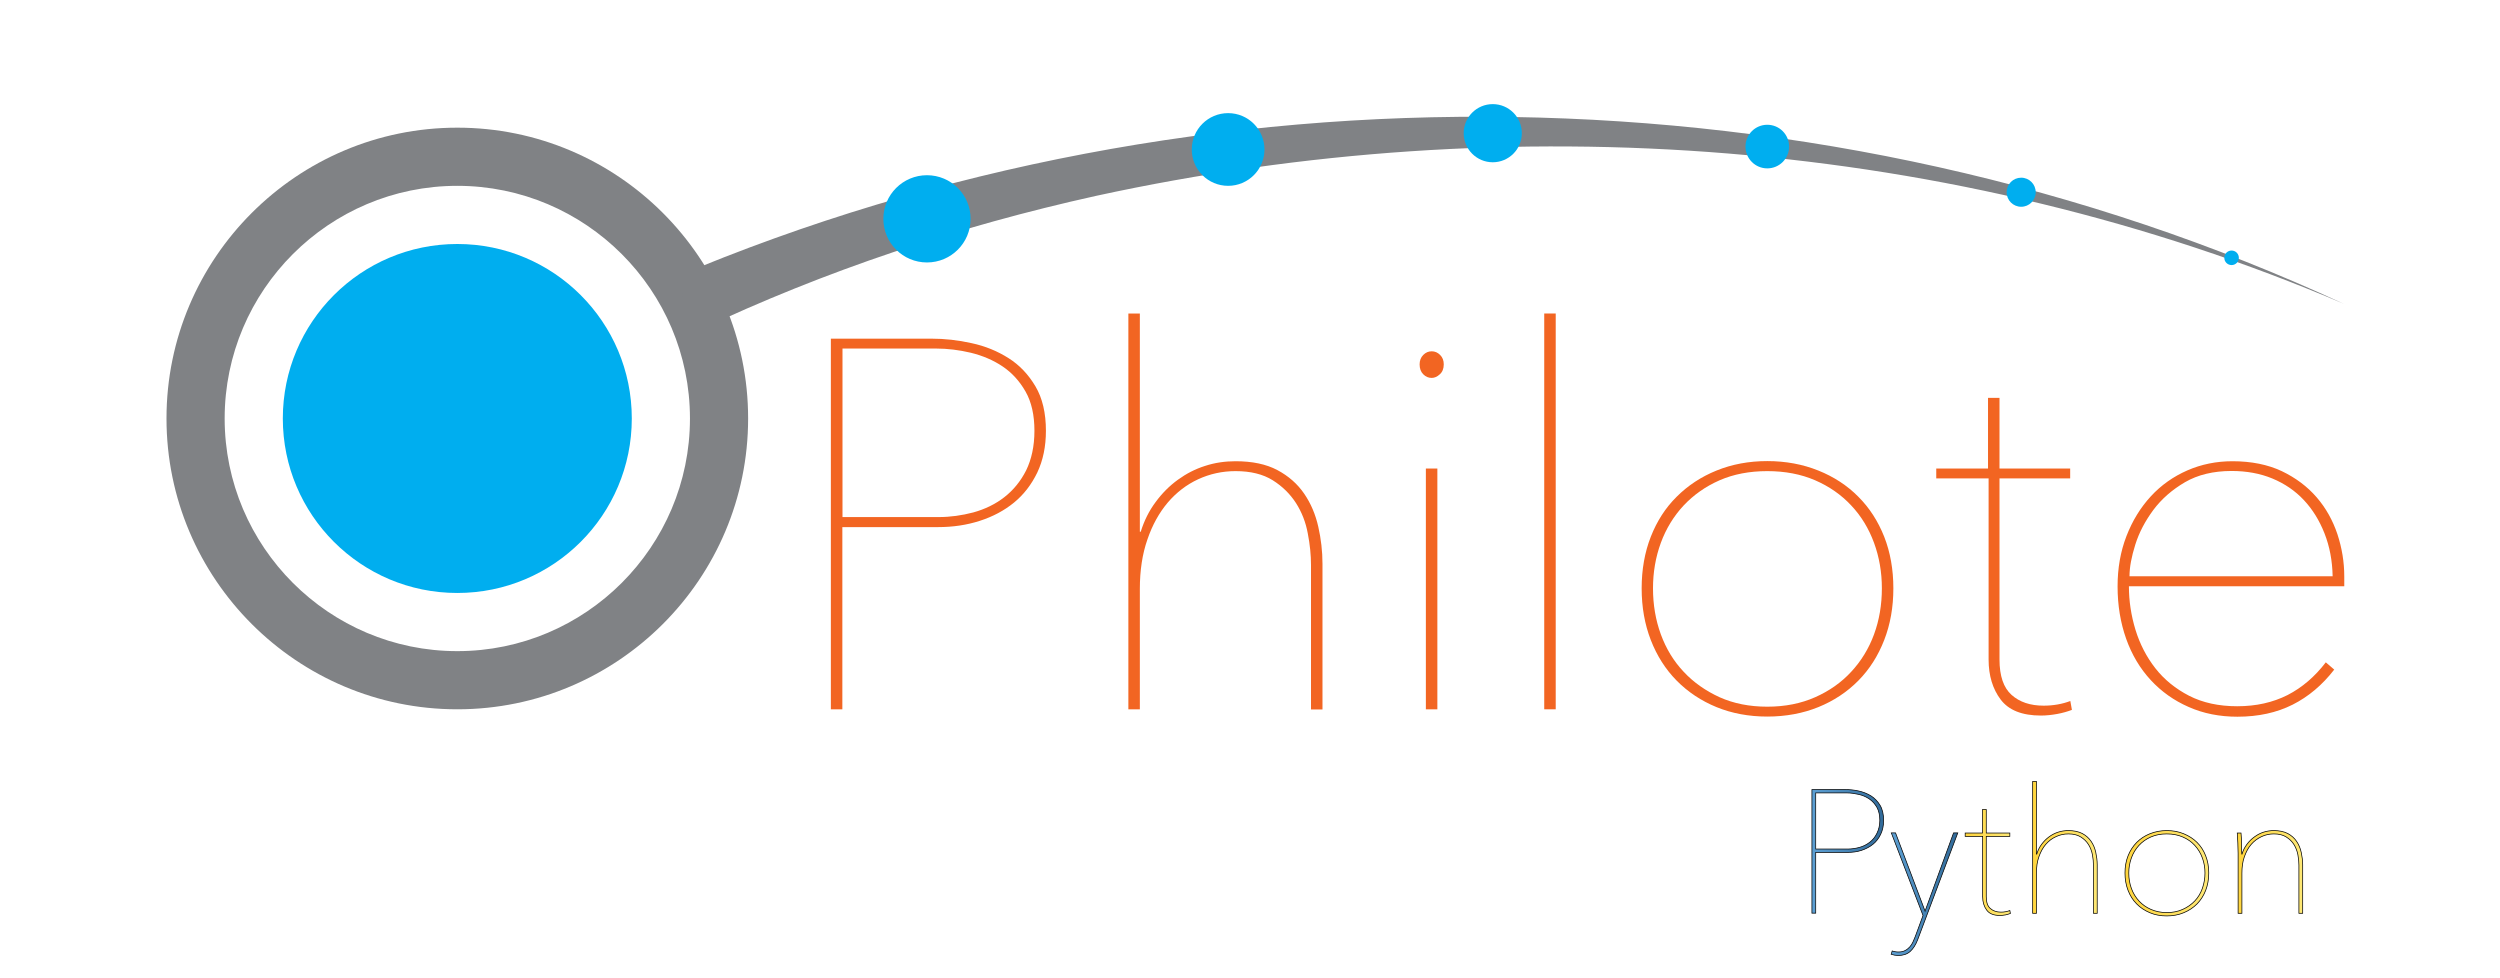
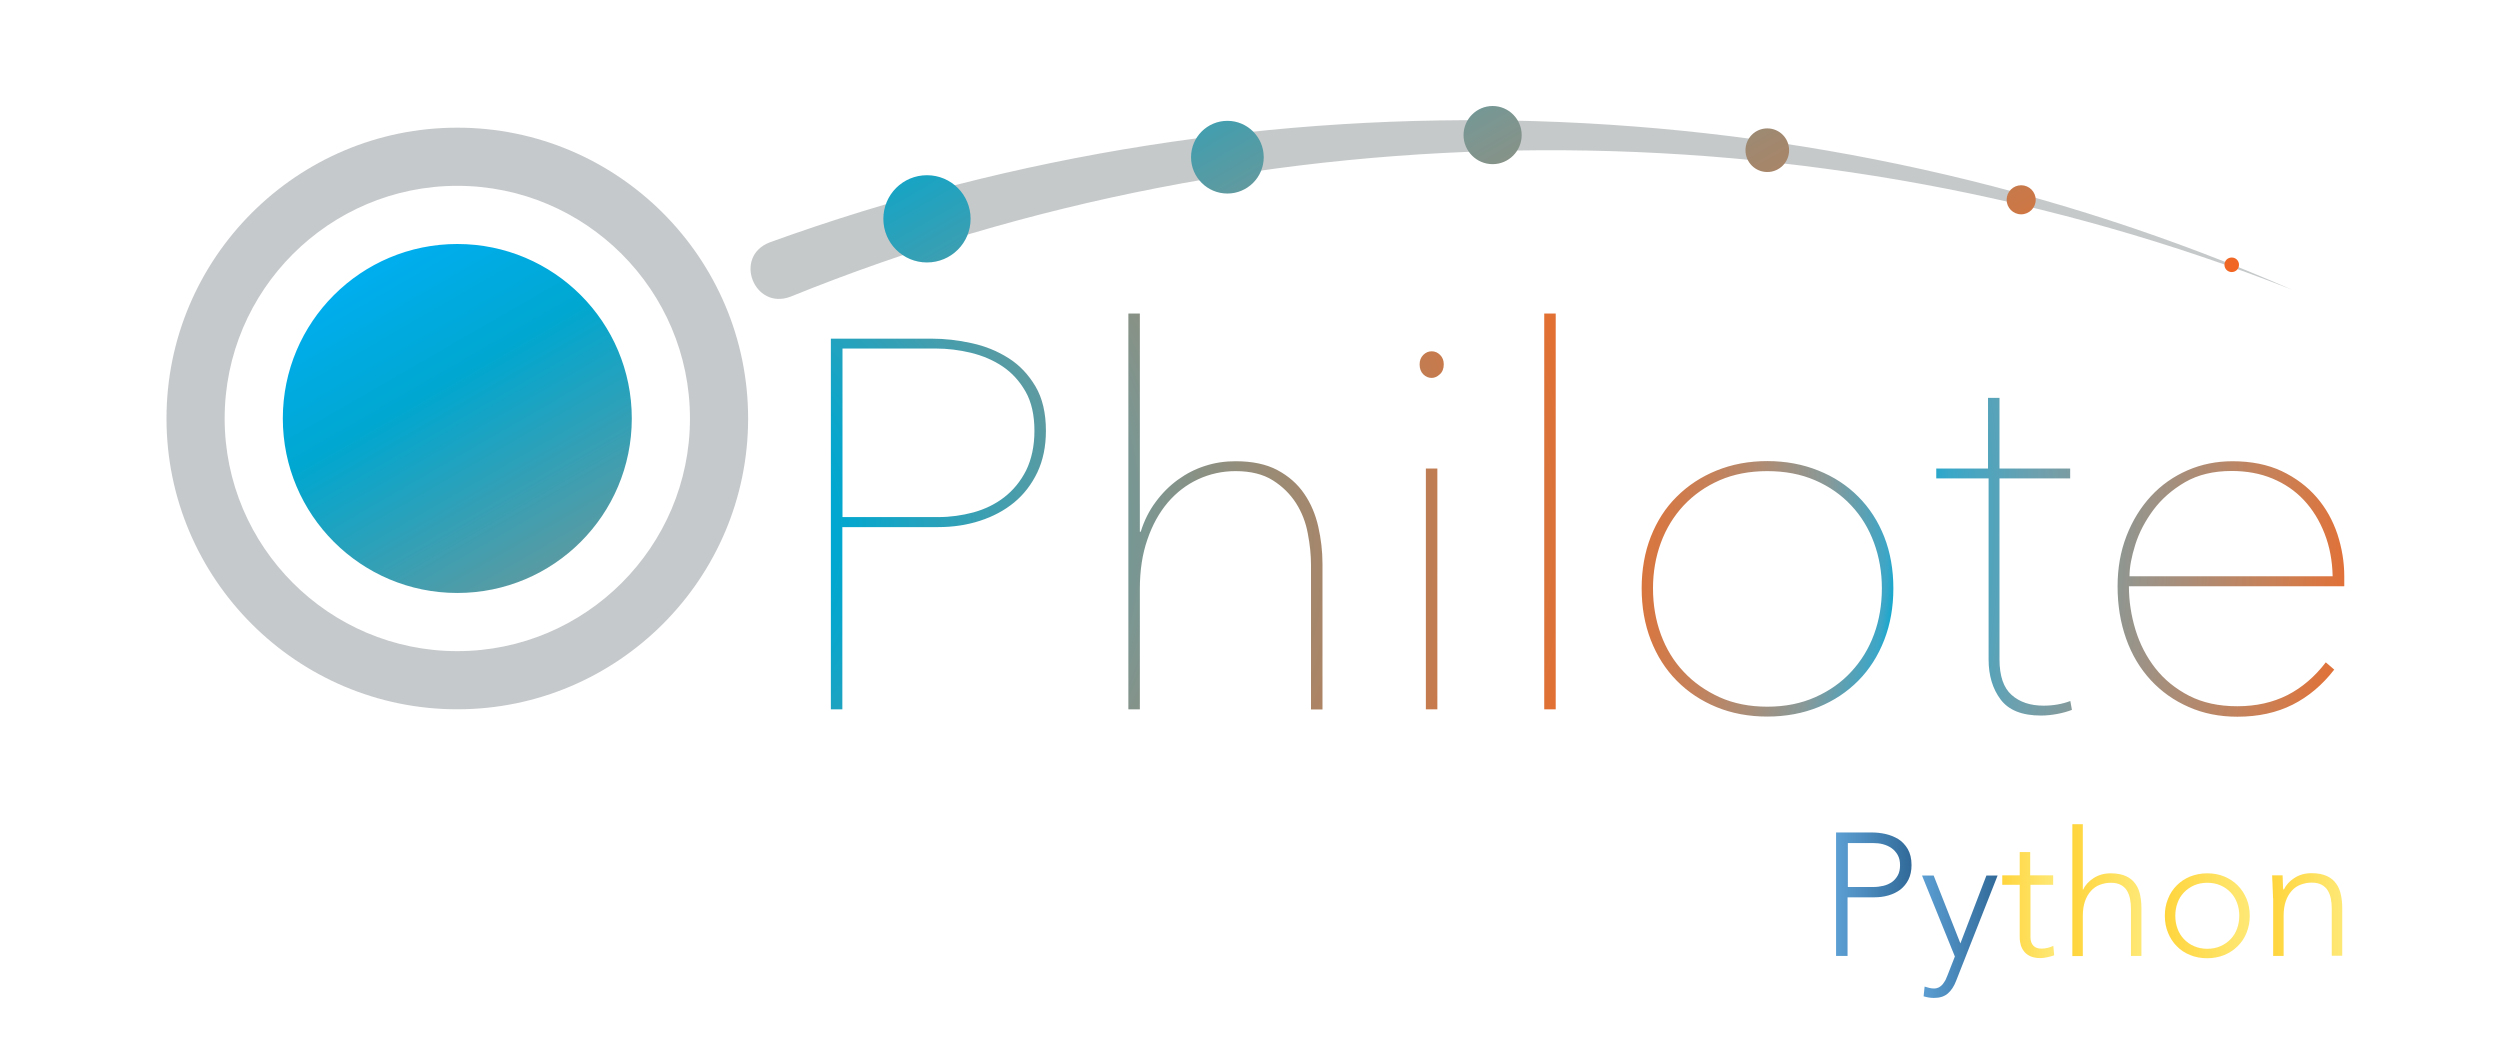
- <svg xmlns="http://www.w3.org/2000/svg" version="1.1" id="Layer_1" x="0px" y="0px" viewBox="0 0 171.93 67.2" style="enable-background:new 0 0 171.93 67.2;" xml:space="preserve">
+ <svg xmlns="http://www.w3.org/2000/svg" version="1.1" id="Layer_1" x="0px" y="0px" viewBox="0 0 171.93 71.91" style="enable-background:new 0 0 171.93 71.91;" xml:space="preserve">
  <style type="text/css">
- 	.st0{fill:#F26522;}
- 	.st1{fill:#808285;}
- 	.st2{fill:#00AEEF;}
- 	.st3{fill:url(#SVGID_1_);stroke:#020202;stroke-width:0.05;stroke-miterlimit:10;}
- 	
- 		.st4{fill:url(#SVGID_00000156585617929343982290000011521396562643505805_);stroke:#020202;stroke-width:0.05;stroke-miterlimit:10;}
- 	
- 		.st5{fill:url(#SVGID_00000088815366494942982770000012798880332917342599_);stroke:#020202;stroke-width:0.05;stroke-miterlimit:10;}
- 	
- 		.st6{fill:url(#SVGID_00000067196332778575752550000005512460090338503852_);stroke:#020202;stroke-width:0.05;stroke-miterlimit:10;}
- 	
- 		.st7{fill:url(#SVGID_00000012474585164049337870000011954929571041970570_);stroke:#020202;stroke-width:0.05;stroke-miterlimit:10;}
- 	
- 		.st8{fill:url(#SVGID_00000169558667988737459480000014124545524289397676_);stroke:#020202;stroke-width:0.05;stroke-miterlimit:10;}
+ 	.st0{fill:#C6C9CA;}
+ 	.st1{fill:url(#SVGID_1_);}
+ 	.st2{fill:#C6C9CB;}
+ 	.st3{fill:url(#SVGID_00000100346294082689082250000002075794031249365672_);}
+ 	.st4{fill:url(#SVGID_00000004541670627614714080000005820106262382842271_);}
+ 	.st5{fill:url(#SVGID_00000073711157892407579830000018444147875913793959_);}
+ 	.st6{fill:url(#SVGID_00000131333646098585455990000009579864211409605290_);}
+ 	.st7{fill:url(#SVGID_00000147924293548180495390000015640406335293209772_);}
+ 	.st8{fill:url(#SVGID_00000045605775331012685790000001559369525964219802_);}
+ 	.st9{fill:url(#SVGID_00000062184485770486965070000005039911573912645022_);}
</style>
+   <path class="st0" d="M52.93,16.67c33.72-12.22,71.96-11.1,104.71,3.26C124.73,6.95,87.02,7.16,54.35,20.41  C51.86,21.34,50.41,17.65,52.93,16.67L52.93,16.67z" />
+   <radialGradient id="SVGID_1_" cx="96.331" cy="35.356" r="68.492" fx="27.86" fy="37.028" gradientUnits="userSpaceOnUse">
+     <stop offset="0.145" style="stop-color:#00AEEF" />
+     <stop offset="0.216" style="stop-color:#00A7D0" />
+     <stop offset="0.371" style="stop-color:#7C9691" />
+     <stop offset="0.592" style="stop-color:#E27033" />
+     <stop offset="0.609" style="stop-color:#DE7237" />
+     <stop offset="0.631" style="stop-color:#D57844" />
+     <stop offset="0.657" style="stop-color:#C5815A" />
+     <stop offset="0.685" style="stop-color:#AC8C75" />
+     <stop offset="0.715" style="stop-color:#879999" />
+     <stop offset="0.745" style="stop-color:#3CA6C7" />
+     <stop offset="0.752" style="stop-color:#00A9D2" />
+     <stop offset="0.776" style="stop-color:#39A7C8" />
+     <stop offset="0.82" style="stop-color:#6DA0AE" />
+     <stop offset="0.878" style="stop-color:#9D9285" />
+     <stop offset="0.949" style="stop-color:#CF7D4F" />
+     <stop offset="1" style="stop-color:#F26522" />
+   </radialGradient>
+   <path class="st1" d="M71.93,29.63c0,1.08-0.2,2.03-0.59,2.86c-0.4,0.83-0.93,1.52-1.6,2.07c-0.67,0.55-1.46,0.97-2.36,1.26  s-1.85,0.43-2.86,0.43h-6.59v12.53h-0.79V23.29h6.91c0.91,0,1.84,0.1,2.77,0.31c0.94,0.2,1.78,0.55,2.54,1.03s1.37,1.13,1.85,1.94  C71.69,27.38,71.93,28.4,71.93,29.63z M71.14,29.63c0-1.08-0.2-1.98-0.61-2.7c-0.41-0.72-0.94-1.3-1.58-1.73s-1.37-0.74-2.18-0.94  c-0.8-0.19-1.6-0.29-2.39-0.29h-6.44v11.59h6.62c0.79,0,1.58-0.11,2.38-0.32c0.79-0.22,1.5-0.56,2.12-1.04  c0.62-0.48,1.13-1.1,1.51-1.85C70.94,31.59,71.14,30.68,71.14,29.63z M78.45,36.57c0.24-0.77,0.58-1.45,1.03-2.05  c0.44-0.6,0.95-1.11,1.53-1.53c0.58-0.42,1.2-0.74,1.87-0.95c0.67-0.22,1.37-0.32,2.09-0.32c1.15,0,2.11,0.2,2.88,0.61  c0.77,0.41,1.38,0.95,1.84,1.62c0.46,0.67,0.78,1.43,0.97,2.27c0.19,0.84,0.29,1.69,0.29,2.56v10.01h-0.79v-9.94  c0-0.67-0.07-1.39-0.22-2.16c-0.14-0.77-0.41-1.46-0.81-2.09c-0.4-0.62-0.93-1.15-1.6-1.57c-0.67-0.42-1.52-0.63-2.56-0.63  c-0.91,0-1.77,0.19-2.57,0.56c-0.8,0.37-1.5,0.91-2.09,1.6c-0.59,0.7-1.06,1.54-1.4,2.54c-0.35,1-0.52,2.13-0.52,3.4v8.28h-0.79  V21.56h0.79v15.01H78.45z M98.46,25.99c-0.22,0-0.41-0.08-0.58-0.25c-0.17-0.17-0.25-0.4-0.25-0.68c0-0.26,0.08-0.48,0.25-0.65  c0.17-0.17,0.36-0.25,0.58-0.25c0.22,0,0.41,0.08,0.58,0.25c0.17,0.17,0.25,0.38,0.25,0.65c0,0.29-0.09,0.52-0.27,0.68  C98.84,25.91,98.65,25.99,98.46,25.99z M98.06,48.78V32.22h0.79v16.56H98.06z M106.2,48.78V21.56h0.79v27.22H106.2z M130.21,40.46  c0,1.3-0.21,2.48-0.63,3.56c-0.42,1.08-1.01,2.01-1.78,2.79c-0.77,0.78-1.69,1.39-2.75,1.82s-2.24,0.65-3.51,0.65  c-1.27,0-2.44-0.22-3.49-0.65s-1.97-1.04-2.74-1.82c-0.77-0.78-1.36-1.71-1.78-2.79s-0.63-2.27-0.63-3.56s0.21-2.48,0.63-3.55  s1.01-1.99,1.78-2.75c0.77-0.77,1.68-1.37,2.74-1.8c1.06-0.43,2.22-0.65,3.49-0.65c1.27,0,2.44,0.22,3.51,0.65  c1.07,0.43,1.99,1.03,2.75,1.8c0.77,0.77,1.36,1.69,1.78,2.75C130,37.98,130.21,39.17,130.21,40.46z M129.42,40.46  c0-1.1-0.18-2.15-0.54-3.13c-0.36-0.98-0.88-1.84-1.57-2.57c-0.68-0.73-1.51-1.31-2.48-1.73c-0.97-0.42-2.07-0.63-3.29-0.63  s-2.32,0.21-3.28,0.63c-0.96,0.42-1.78,1-2.47,1.73c-0.68,0.73-1.21,1.59-1.57,2.57c-0.36,0.98-0.54,2.03-0.54,3.13  c0,1.13,0.18,2.18,0.54,3.17c0.36,0.98,0.88,1.84,1.57,2.57c0.68,0.73,1.51,1.31,2.47,1.75c0.96,0.43,2.05,0.65,3.28,0.65  s2.32-0.22,3.29-0.65c0.97-0.43,1.8-1.01,2.48-1.75c0.68-0.73,1.21-1.59,1.57-2.57C129.24,42.65,129.42,41.59,129.42,40.46z   M141.48,49.1c-0.38,0.07-0.76,0.11-1.12,0.11c-1.3,0-2.22-0.37-2.77-1.1c-0.55-0.73-0.83-1.65-0.83-2.75V32.9h-3.6v-0.68h3.56  v-4.86h0.79v4.86h4.86v0.68h-4.86v12.46c0,1.13,0.28,1.94,0.83,2.43c0.55,0.49,1.28,0.74,2.2,0.74c0.67,0,1.28-0.11,1.84-0.32  l0.11,0.61C142.2,48.93,141.86,49.03,141.48,49.1z M146.41,40.32c0,1.01,0.15,2,0.45,2.99c0.3,0.98,0.76,1.87,1.37,2.65  c0.61,0.78,1.39,1.41,2.32,1.89c0.94,0.48,2.04,0.72,3.31,0.72c1.3,0,2.45-0.26,3.46-0.77c1.01-0.52,1.88-1.27,2.63-2.25l0.58,0.5  c-0.82,1.06-1.77,1.86-2.86,2.41c-1.09,0.55-2.36,0.83-3.8,0.83c-1.22,0-2.34-0.22-3.35-0.67c-1.01-0.44-1.88-1.06-2.61-1.85  c-0.73-0.79-1.3-1.74-1.69-2.84s-0.59-2.3-0.59-3.6c0-1.25,0.2-2.4,0.61-3.46c0.41-1.06,0.97-1.97,1.68-2.74s1.55-1.36,2.51-1.78  c0.96-0.42,2-0.63,3.1-0.63c1.3,0,2.43,0.23,3.39,0.68c0.96,0.46,1.76,1.06,2.4,1.8c0.64,0.74,1.11,1.59,1.43,2.54  c0.31,0.95,0.47,1.91,0.47,2.9v0.68H146.41z M160.42,39.63c-0.02-1.08-0.21-2.06-0.56-2.95c-0.35-0.89-0.82-1.65-1.42-2.29  c-0.6-0.64-1.32-1.13-2.16-1.48c-0.84-0.35-1.78-0.52-2.81-0.52c-1.25,0-2.32,0.26-3.2,0.77c-0.89,0.52-1.61,1.15-2.18,1.91  c-0.56,0.76-0.98,1.55-1.24,2.38c-0.26,0.83-0.4,1.55-0.4,2.18H160.42z" />
+   <path class="st2" d="M31.45,48.78c-11.03,0-20-8.97-20-20s8.97-20,20-20s20,8.97,20,20S42.48,48.78,31.45,48.78z M31.45,12.78  c-8.82,0-16,7.18-16,16s7.18,16,16,16s16-7.18,16-16S40.27,12.78,31.45,12.78z" />
+   <linearGradient id="SVGID_00000039815915701409348370000009658737392856030627_" gradientUnits="userSpaceOnUse" x1="68.519" y1="-6.482" x2="100.7" y2="49.256">
+     <stop offset="0" style="stop-color:#00AEEF" />
+     <stop offset="0.146" style="stop-color:#00A7D0" />
+     <stop offset="0.466" style="stop-color:#7C9691" />
+     <stop offset="0.933" style="stop-color:#E46E30" />
+     <stop offset="1" style="stop-color:#F26522" />
+   </linearGradient>
+   <path style="fill:url(#SVGID_00000039815915701409348370000009658737392856030627_);" d="M43.45,28.78c0,6.63-5.37,12-12,12  s-12-5.37-12-12s5.37-12,12-12S43.45,22.15,43.45,28.78z M84.41,8.31c-1.38,0-2.5,1.12-2.5,2.5s1.12,2.5,2.5,2.5s2.5-1.12,2.5-2.5  S85.79,8.31,84.41,8.31z M102.65,7.29c-1.1,0-2,0.9-2,2s0.9,2,2,2s2-0.9,2-2S103.75,7.29,102.65,7.29z M121.54,8.83  c-0.83,0-1.5,0.67-1.5,1.5s0.67,1.5,1.5,1.5s1.5-0.67,1.5-1.5S122.37,8.83,121.54,8.83z M139,12.74c-0.55,0-1,0.45-1,1  c0,0.55,0.45,1,1,1c0.55,0,1-0.45,1-1C140,13.19,139.55,12.74,139,12.74z M153.48,17.71c-0.28,0-0.5,0.22-0.5,0.5  c0,0.28,0.22,0.5,0.5,0.5s0.5-0.22,0.5-0.5C153.98,17.93,153.76,17.71,153.48,17.71z M63.75,12.05c-1.66,0-3,1.34-3,3  c0,1.66,1.34,3,3,3c1.66,0,3-1.34,3-3C66.75,13.39,65.41,12.05,63.75,12.05z" />
  <g>
-     <path class="st0" d="M71.93,29.63c0,1.08-0.2,2.03-0.59,2.86c-0.4,0.83-0.93,1.52-1.6,2.07c-0.67,0.55-1.46,0.97-2.36,1.26   s-1.85,0.43-2.86,0.43h-6.59v12.53h-0.79V23.29h6.91c0.91,0,1.84,0.1,2.77,0.31c0.94,0.2,1.78,0.55,2.54,1.03s1.37,1.13,1.85,1.94   C71.69,27.38,71.93,28.4,71.93,29.63z M71.14,29.63c0-1.08-0.2-1.98-0.61-2.7c-0.41-0.72-0.94-1.3-1.58-1.73s-1.37-0.74-2.18-0.94   c-0.8-0.19-1.6-0.29-2.39-0.29h-6.44v11.59h6.62c0.79,0,1.58-0.11,2.38-0.32c0.79-0.22,1.5-0.56,2.12-1.04   c0.62-0.48,1.13-1.1,1.51-1.85C70.94,31.59,71.14,30.68,71.14,29.63z" />
-     <path class="st0" d="M78.45,36.57c0.24-0.77,0.58-1.45,1.03-2.05c0.44-0.6,0.95-1.11,1.53-1.53c0.58-0.42,1.2-0.74,1.87-0.95   c0.67-0.22,1.37-0.32,2.09-0.32c1.15,0,2.11,0.2,2.88,0.61c0.77,0.41,1.38,0.95,1.84,1.62c0.46,0.67,0.78,1.43,0.97,2.27   c0.19,0.84,0.29,1.69,0.29,2.56v10.01h-0.79v-9.94c0-0.67-0.07-1.39-0.22-2.16c-0.14-0.77-0.41-1.46-0.81-2.09   c-0.4-0.62-0.93-1.15-1.6-1.57c-0.67-0.42-1.52-0.63-2.56-0.63c-0.91,0-1.77,0.19-2.57,0.56c-0.8,0.37-1.5,0.91-2.09,1.6   c-0.59,0.7-1.06,1.54-1.4,2.54c-0.35,1-0.52,2.13-0.52,3.4v8.28h-0.79V21.56h0.79v15.01H78.45z" />
-     <path class="st0" d="M98.46,25.99c-0.22,0-0.41-0.08-0.58-0.25c-0.17-0.17-0.25-0.4-0.25-0.68c0-0.26,0.08-0.48,0.25-0.65   c0.17-0.17,0.36-0.25,0.58-0.25c0.22,0,0.41,0.08,0.58,0.25c0.17,0.17,0.25,0.38,0.25,0.65c0,0.29-0.09,0.52-0.27,0.68   C98.84,25.91,98.65,25.99,98.46,25.99z M98.06,48.78V32.22h0.79v16.56H98.06z" />
-     <path class="st0" d="M106.2,48.78V21.56h0.79v27.22H106.2z" />
-     <path class="st0" d="M130.21,40.46c0,1.3-0.21,2.48-0.63,3.56c-0.42,1.08-1.01,2.01-1.78,2.79c-0.77,0.78-1.69,1.39-2.75,1.82   s-2.24,0.65-3.51,0.65c-1.27,0-2.44-0.22-3.49-0.65s-1.97-1.04-2.74-1.82c-0.77-0.78-1.36-1.71-1.78-2.79s-0.63-2.27-0.63-3.56   s0.21-2.48,0.63-3.55s1.01-1.99,1.78-2.75c0.77-0.77,1.68-1.37,2.74-1.8c1.06-0.43,2.22-0.65,3.49-0.65c1.27,0,2.44,0.22,3.51,0.65   c1.07,0.43,1.99,1.03,2.75,1.8c0.77,0.77,1.36,1.69,1.78,2.75C130,37.98,130.21,39.17,130.21,40.46z M129.42,40.46   c0-1.1-0.18-2.15-0.54-3.13c-0.36-0.98-0.88-1.84-1.57-2.57c-0.68-0.73-1.51-1.31-2.48-1.73c-0.97-0.42-2.07-0.63-3.29-0.63   s-2.32,0.21-3.28,0.63c-0.96,0.42-1.78,1-2.47,1.73c-0.68,0.73-1.21,1.59-1.57,2.57c-0.36,0.98-0.54,2.03-0.54,3.13   c0,1.13,0.18,2.18,0.54,3.17c0.36,0.98,0.88,1.84,1.57,2.57c0.68,0.73,1.51,1.31,2.47,1.75c0.96,0.43,2.05,0.65,3.28,0.65   s2.32-0.22,3.29-0.65c0.97-0.43,1.8-1.01,2.48-1.75c0.68-0.73,1.21-1.59,1.57-2.57C129.24,42.65,129.42,41.59,129.42,40.46z" />
-     <path class="st0" d="M141.48,49.1c-0.38,0.07-0.76,0.11-1.12,0.11c-1.3,0-2.22-0.37-2.77-1.1c-0.55-0.73-0.83-1.65-0.83-2.75V32.9   h-3.6v-0.68h3.56v-4.86h0.79v4.86h4.86v0.68h-4.86v12.46c0,1.13,0.28,1.94,0.83,2.43c0.55,0.49,1.28,0.74,2.2,0.74   c0.67,0,1.28-0.11,1.84-0.32l0.11,0.61C142.2,48.93,141.86,49.03,141.48,49.1z" />
-     <path class="st0" d="M146.41,40.32c0,1.01,0.15,2,0.45,2.99c0.3,0.98,0.76,1.87,1.37,2.65c0.61,0.78,1.39,1.41,2.32,1.89   c0.94,0.48,2.04,0.72,3.31,0.72c1.3,0,2.45-0.26,3.46-0.77c1.01-0.52,1.88-1.27,2.63-2.25l0.58,0.5c-0.82,1.06-1.77,1.86-2.86,2.41   c-1.09,0.55-2.36,0.83-3.8,0.83c-1.22,0-2.34-0.22-3.35-0.67c-1.01-0.44-1.88-1.06-2.61-1.85c-0.73-0.79-1.3-1.74-1.69-2.84   s-0.59-2.3-0.59-3.6c0-1.25,0.2-2.4,0.61-3.46c0.41-1.06,0.97-1.97,1.68-2.74s1.55-1.36,2.51-1.78c0.96-0.42,2-0.63,3.1-0.63   c1.3,0,2.43,0.23,3.39,0.68c0.96,0.46,1.76,1.06,2.4,1.8c0.64,0.74,1.11,1.59,1.43,2.54c0.31,0.95,0.47,1.91,0.47,2.9v0.68H146.41z    M160.42,39.63c-0.02-1.08-0.21-2.06-0.56-2.95c-0.35-0.89-0.82-1.65-1.42-2.29c-0.6-0.64-1.32-1.13-2.16-1.48   c-0.84-0.35-1.78-0.52-2.81-0.52c-1.25,0-2.32,0.26-3.2,0.77c-0.89,0.52-1.61,1.15-2.18,1.91c-0.56,0.76-0.98,1.55-1.24,2.38   c-0.26,0.83-0.4,1.55-0.4,2.18H160.42z" />
-   </g>
-   <path class="st1" d="M31.45,48.78c-11.03,0-20-8.97-20-20s8.97-20,20-20s20,8.97,20,20S42.48,48.78,31.45,48.78z M31.45,12.78  c-8.82,0-16,7.18-16,16s7.18,16,16,16s16-7.18,16-16S40.27,12.78,31.45,12.78z" />
-   <path class="st1" d="M46.39,19.08c36.24-15.33,79.13-14.7,114.81,1.82c-26.87-11.48-57.4-13.62-85.82-7.43  c-9.44,2.09-18.65,5.15-27.34,9.26L46.39,19.08L46.39,19.08z" />
-   <circle class="st2" cx="31.45" cy="28.78" r="12" />
-   <circle class="st2" cx="84.46" cy="10.28" r="2.5" />
-   <circle class="st2" cx="102.66" cy="9.16" r="2" />
-   <circle class="st2" cx="121.54" cy="10.08" r="1.5" />
-   <circle class="st2" cx="139" cy="13.22" r="1" />
-   <circle class="st2" cx="153.47" cy="17.73" r="0.5" />
-   <circle class="st2" cx="63.75" cy="15.05" r="3" />
-   <g>
-     <linearGradient id="SVGID_1_" gradientUnits="userSpaceOnUse" x1="124.612" y1="58.56" x2="129.544" y2="58.56">
+     <linearGradient id="SVGID_00000075863440130015144030000007118784337353369247_" gradientUnits="userSpaceOnUse" x1="126.272" y1="61.503" x2="131.456" y2="61.503">
      <stop offset="0" style="stop-color:#5C9FD3" />
      <stop offset="1" style="stop-color:#316A99" />
    </linearGradient>
-     <path class="st3" d="M129.54,56.42c0,0.36-0.07,0.68-0.2,0.95c-0.13,0.28-0.31,0.51-0.53,0.69c-0.22,0.18-0.49,0.32-0.79,0.42   c-0.3,0.1-0.62,0.14-0.95,0.14h-2.2v4.18h-0.26v-8.5h2.3c0.3,0,0.61,0.03,0.92,0.1c0.31,0.07,0.59,0.18,0.85,0.34   c0.25,0.16,0.46,0.38,0.62,0.65S129.54,56.02,129.54,56.42z M129.28,56.42c0-0.36-0.07-0.66-0.2-0.9   c-0.14-0.24-0.31-0.43-0.53-0.58s-0.46-0.25-0.73-0.31c-0.27-0.06-0.53-0.1-0.8-0.1h-2.15v3.86h2.21c0.26,0,0.53-0.04,0.79-0.11   c0.26-0.07,0.5-0.19,0.71-0.35c0.21-0.16,0.38-0.37,0.5-0.62S129.28,56.78,129.28,56.42z" />
-     <linearGradient id="SVGID_00000167388819594654477640000006280110365671669376_" gradientUnits="userSpaceOnUse" x1="130.06" y1="61.5" x2="134.62" y2="61.5">
+     <path style="fill:url(#SVGID_00000075863440130015144030000007118784337353369247_);" d="M126.27,57.25h2.45   c0.3,0,0.61,0.03,0.93,0.1s0.62,0.19,0.89,0.35c0.27,0.17,0.49,0.4,0.66,0.69s0.26,0.66,0.26,1.1c0,0.38-0.07,0.72-0.21,1   c-0.14,0.28-0.33,0.51-0.56,0.69c-0.24,0.18-0.51,0.31-0.82,0.4c-0.31,0.09-0.63,0.13-0.97,0.13h-1.84v4.03h-0.79V57.25z    M127.06,61h1.8c0.22,0,0.44-0.03,0.66-0.08c0.22-0.05,0.41-0.14,0.58-0.25c0.17-0.12,0.3-0.27,0.41-0.46s0.16-0.43,0.16-0.71   c0-0.27-0.05-0.5-0.16-0.7c-0.11-0.19-0.25-0.35-0.42-0.47c-0.17-0.12-0.37-0.21-0.59-0.27s-0.45-0.08-0.67-0.08h-1.75V61z" />
+     <linearGradient id="SVGID_00000131351800487755705050000007615580780198419636_" gradientUnits="userSpaceOnUse" x1="132.175" y1="64.419" x2="137.371" y2="64.419">
      <stop offset="0" style="stop-color:#5C9FD3" />
      <stop offset="1" style="stop-color:#316A99" />
    </linearGradient>
-     <path style="fill:url(#SVGID_00000167388819594654477640000006280110365671669376_);stroke:#020202;stroke-width:0.05;stroke-miterlimit:10;" d="   M131.88,64.63c-0.13,0.34-0.3,0.61-0.51,0.8s-0.49,0.28-0.82,0.28c-0.07,0-0.16-0.01-0.25-0.02c-0.1-0.02-0.18-0.04-0.24-0.06   l0.07-0.23c0.05,0.02,0.11,0.03,0.2,0.05c0.08,0.02,0.17,0.02,0.25,0.02c0.17,0,0.31-0.03,0.44-0.1c0.12-0.06,0.23-0.15,0.32-0.25   c0.09-0.1,0.16-0.21,0.22-0.34c0.06-0.13,0.11-0.26,0.16-0.38l0.53-1.44l-2.18-5.68h0.29l2.03,5.38l1.96-5.38h0.29L131.88,64.63z" />
-     <linearGradient id="SVGID_00000153703282460769305390000000607463210483208085_" gradientUnits="userSpaceOnUse" x1="135.148" y1="59.31" x2="138.256" y2="59.31">
+     <path style="fill:url(#SVGID_00000131351800487755705050000007615580780198419636_);" d="M134.52,67.47   c-0.14,0.36-0.32,0.64-0.56,0.85c-0.24,0.21-0.56,0.31-0.96,0.31c-0.12,0-0.24-0.01-0.36-0.03c-0.12-0.02-0.24-0.05-0.35-0.08   l0.07-0.67c0.1,0.03,0.21,0.06,0.32,0.09c0.11,0.03,0.22,0.04,0.33,0.04c0.13,0,0.24-0.03,0.34-0.08c0.1-0.06,0.19-0.13,0.26-0.22   c0.07-0.09,0.13-0.19,0.19-0.29c0.05-0.11,0.1-0.22,0.14-0.33l0.5-1.28l-2.26-5.57h0.8l1.84,4.67l1.79-4.67h0.77L134.52,67.47z" />
+     <linearGradient id="SVGID_00000069356793007179500560000009932291636306261694_" gradientUnits="userSpaceOnUse" x1="137.72" y1="62.253" x2="141.283" y2="62.253">
      <stop offset="0" style="stop-color:#FFD53D" />
      <stop offset="1" style="stop-color:#FEE875" />
    </linearGradient>
-     <path style="fill:url(#SVGID_00000153703282460769305390000000607463210483208085_);stroke:#020202;stroke-width:0.05;stroke-miterlimit:10;" d="   M137.92,62.92c-0.13,0.02-0.25,0.04-0.37,0.04c-0.43,0-0.74-0.12-0.92-0.37c-0.18-0.24-0.28-0.55-0.28-0.92v-4.15h-1.2v-0.23h1.19   v-1.62h0.26v1.62h1.62v0.23h-1.62v4.15c0,0.38,0.09,0.65,0.28,0.81c0.18,0.16,0.43,0.25,0.73,0.25c0.22,0,0.43-0.04,0.61-0.11   l0.04,0.2C138.16,62.86,138.05,62.89,137.92,62.92z" />
-     <linearGradient id="SVGID_00000028301034618682475880000016107026535812945282_" gradientUnits="userSpaceOnUse" x1="139.78" y1="58.273" x2="144.232" y2="58.273">
+     <path style="fill:url(#SVGID_00000069356793007179500560000009932291636306261694_);" d="M141.22,60.85h-1.58v3.61   c0,0.25,0.07,0.44,0.2,0.58c0.14,0.14,0.32,0.2,0.56,0.2c0.14,0,0.27-0.02,0.41-0.05c0.14-0.04,0.27-0.08,0.4-0.14l0.06,0.65   c-0.14,0.05-0.29,0.09-0.47,0.13c-0.18,0.04-0.33,0.06-0.47,0.06c-0.26,0-0.48-0.04-0.66-0.11c-0.18-0.08-0.33-0.18-0.44-0.31   s-0.19-0.28-0.25-0.45c-0.05-0.17-0.08-0.36-0.08-0.56v-3.61h-1.2v-0.65h1.2v-1.6h0.72v1.6h1.58V60.85z" />
+     <linearGradient id="SVGID_00000031207786394769146740000007943677304369818030_" gradientUnits="userSpaceOnUse" x1="142.519" y1="61.215" x2="147.271" y2="61.215">
      <stop offset="0" style="stop-color:#FFD53D" />
      <stop offset="1" style="stop-color:#FEE875" />
    </linearGradient>
-     <path style="fill:url(#SVGID_00000028301034618682475880000016107026535812945282_);stroke:#020202;stroke-width:0.05;stroke-miterlimit:10;" d="   M140.07,58.74c0.08-0.26,0.19-0.48,0.34-0.68c0.15-0.2,0.32-0.37,0.51-0.51c0.19-0.14,0.4-0.25,0.62-0.32   c0.22-0.07,0.46-0.11,0.7-0.11c0.38,0,0.7,0.07,0.96,0.2c0.26,0.14,0.46,0.32,0.61,0.54s0.26,0.48,0.32,0.76   c0.06,0.28,0.1,0.56,0.1,0.85v3.34h-0.26V59.5c0-0.22-0.02-0.46-0.07-0.72c-0.05-0.26-0.14-0.49-0.27-0.7   c-0.13-0.21-0.31-0.38-0.53-0.52c-0.22-0.14-0.51-0.21-0.85-0.21c-0.3,0-0.59,0.06-0.86,0.19c-0.27,0.12-0.5,0.3-0.7,0.53   c-0.2,0.23-0.35,0.51-0.47,0.85c-0.12,0.33-0.17,0.71-0.17,1.13v2.76h-0.26v-9.07h0.26v5H140.07z" />
-     <linearGradient id="SVGID_00000111897752103072890770000016477998579953685436_" gradientUnits="userSpaceOnUse" x1="146.128" y1="60.048" x2="151.9" y2="60.048">
+     <path style="fill:url(#SVGID_00000031207786394769146740000007943677304369818030_);" d="M142.52,56.68h0.72v4.5h0.02   c0.14-0.3,0.38-0.57,0.72-0.79s0.73-0.33,1.18-0.33c0.43,0,0.78,0.07,1.06,0.2s0.49,0.31,0.64,0.53c0.16,0.22,0.26,0.47,0.32,0.76   s0.09,0.58,0.09,0.89v3.3h-0.72v-3.26c0-0.22-0.02-0.44-0.06-0.65s-0.11-0.4-0.21-0.57c-0.1-0.17-0.24-0.3-0.42-0.4   c-0.18-0.1-0.41-0.15-0.7-0.15c-0.26,0-0.51,0.05-0.75,0.14c-0.24,0.09-0.44,0.23-0.61,0.42c-0.17,0.19-0.31,0.42-0.41,0.71   s-0.15,0.62-0.15,1v2.77h-0.72V56.68z" />
+     <linearGradient id="SVGID_00000071549200190491941920000011994915490942674364_" gradientUnits="userSpaceOnUse" x1="148.879" y1="62.979" x2="154.711" y2="62.979">
      <stop offset="0" style="stop-color:#FFD53D" />
      <stop offset="1" style="stop-color:#FEE875" />
    </linearGradient>
-     <path style="fill:url(#SVGID_00000111897752103072890770000016477998579953685436_);stroke:#020202;stroke-width:0.05;stroke-miterlimit:10;" d="   M151.9,60.04c0,0.43-0.07,0.83-0.21,1.19c-0.14,0.36-0.34,0.67-0.59,0.93c-0.26,0.26-0.56,0.46-0.92,0.61s-0.75,0.22-1.17,0.22   c-0.42,0-0.81-0.07-1.16-0.22s-0.66-0.35-0.91-0.61c-0.26-0.26-0.45-0.57-0.59-0.93c-0.14-0.36-0.21-0.76-0.21-1.19   s0.07-0.83,0.21-1.18c0.14-0.36,0.34-0.66,0.59-0.92c0.26-0.26,0.56-0.46,0.91-0.6s0.74-0.22,1.16-0.22c0.42,0,0.81,0.07,1.17,0.22   s0.66,0.34,0.92,0.6c0.26,0.26,0.45,0.56,0.59,0.92C151.83,59.21,151.9,59.6,151.9,60.04z M151.64,60.04   c0-0.37-0.06-0.72-0.18-1.04c-0.12-0.33-0.29-0.61-0.52-0.86s-0.5-0.44-0.83-0.58c-0.32-0.14-0.69-0.21-1.1-0.21   s-0.77,0.07-1.09,0.21c-0.32,0.14-0.59,0.33-0.82,0.58s-0.4,0.53-0.52,0.86s-0.18,0.68-0.18,1.04c0,0.38,0.06,0.73,0.18,1.06   s0.29,0.61,0.52,0.86s0.5,0.44,0.82,0.58c0.32,0.14,0.68,0.22,1.09,0.22s0.77-0.07,1.1-0.22c0.32-0.14,0.6-0.34,0.83-0.58   s0.4-0.53,0.52-0.86C151.58,60.76,151.64,60.41,151.64,60.04z" />
-     <linearGradient id="SVGID_00000169518120675494951120000011832866862623369401_" gradientUnits="userSpaceOnUse" x1="153.844" y1="59.965" x2="158.356" y2="59.965">
+     <path style="fill:url(#SVGID_00000071549200190491941920000011994915490942674364_);" d="M148.88,62.98c0-0.42,0.07-0.81,0.22-1.17   c0.14-0.36,0.34-0.66,0.6-0.92c0.26-0.26,0.56-0.46,0.92-0.61c0.36-0.14,0.75-0.22,1.18-0.22c0.42,0,0.81,0.07,1.17,0.22   s0.66,0.35,0.92,0.61c0.26,0.26,0.46,0.57,0.61,0.92s0.22,0.75,0.22,1.17c0,0.42-0.07,0.81-0.22,1.17   c-0.14,0.36-0.35,0.66-0.61,0.92c-0.26,0.26-0.57,0.46-0.92,0.61c-0.36,0.14-0.75,0.22-1.17,0.22c-0.42,0-0.82-0.07-1.18-0.22   c-0.36-0.14-0.67-0.35-0.92-0.61c-0.26-0.26-0.46-0.57-0.6-0.92C148.95,63.79,148.88,63.4,148.88,62.98z M149.6,62.98   c0,0.31,0.05,0.61,0.15,0.88c0.1,0.28,0.25,0.52,0.44,0.72s0.42,0.37,0.7,0.49s0.58,0.18,0.91,0.18s0.64-0.06,0.91-0.18   s0.5-0.28,0.7-0.49s0.34-0.44,0.44-0.72c0.1-0.28,0.15-0.57,0.15-0.88s-0.05-0.61-0.15-0.88c-0.1-0.28-0.25-0.52-0.44-0.72   s-0.42-0.37-0.7-0.49c-0.27-0.12-0.58-0.18-0.91-0.18s-0.64,0.06-0.91,0.18c-0.27,0.12-0.5,0.28-0.7,0.49s-0.34,0.44-0.44,0.72   C149.65,62.37,149.6,62.67,149.6,62.98z" />
+     <linearGradient id="SVGID_00000090978259871293137330000016789115799481479065_" gradientUnits="userSpaceOnUse" x1="156.259" y1="62.907" x2="161.071" y2="62.907">
      <stop offset="0" style="stop-color:#FFD53D" />
      <stop offset="1" style="stop-color:#FEE875" />
    </linearGradient>
-     <path style="fill:url(#SVGID_00000169518120675494951120000011832866862623369401_);stroke:#020202;stroke-width:0.05;stroke-miterlimit:10;" d="   M154.53,58.06c0.15-0.2,0.32-0.37,0.52-0.51c0.19-0.14,0.4-0.25,0.62-0.32c0.22-0.07,0.46-0.11,0.7-0.11c0.38,0,0.7,0.07,0.96,0.2   c0.26,0.14,0.46,0.32,0.61,0.54s0.26,0.48,0.32,0.76c0.06,0.28,0.1,0.56,0.1,0.85v3.34h-0.26V59.5c0-0.22-0.02-0.46-0.07-0.72   c-0.05-0.26-0.14-0.49-0.27-0.7s-0.31-0.38-0.53-0.52c-0.22-0.14-0.51-0.21-0.85-0.21c-0.3,0-0.59,0.06-0.86,0.19   s-0.5,0.3-0.7,0.53c-0.2,0.23-0.35,0.51-0.47,0.85c-0.12,0.33-0.17,0.71-0.17,1.13v2.76h-0.26v-4.13c0-0.09,0-0.2-0.01-0.32   c0-0.13-0.01-0.26-0.01-0.39c0-0.13-0.01-0.26-0.02-0.38c-0.01-0.12-0.02-0.22-0.02-0.3h0.26c0.01,0.08,0.01,0.18,0.02,0.3   c0,0.12,0.01,0.25,0.01,0.39c0,0.14,0.01,0.28,0.01,0.41c0,0.13,0.01,0.25,0.01,0.35h0.02C154.26,58.48,154.38,58.26,154.53,58.06z   " />
+     <path style="fill:url(#SVGID_00000090978259871293137330000016789115799481479065_);" d="M156.32,61.77c0-0.1,0-0.23-0.01-0.38   c-0.01-0.15-0.01-0.3-0.02-0.45c0-0.15-0.01-0.29-0.02-0.43c-0.01-0.13-0.01-0.23-0.01-0.31h0.72c0.01,0.21,0.01,0.41,0.02,0.6   c0,0.19,0.01,0.32,0.03,0.37h0.04c0.14-0.3,0.38-0.57,0.72-0.79s0.73-0.33,1.18-0.33c0.43,0,0.78,0.07,1.06,0.2   s0.49,0.31,0.64,0.53c0.16,0.22,0.26,0.47,0.32,0.76s0.09,0.58,0.09,0.89v3.3h-0.72v-3.26c0-0.22-0.02-0.44-0.06-0.65   s-0.11-0.4-0.21-0.57c-0.1-0.17-0.24-0.3-0.42-0.4c-0.18-0.1-0.41-0.15-0.7-0.15c-0.26,0-0.51,0.05-0.75,0.14   c-0.24,0.09-0.44,0.23-0.61,0.42c-0.17,0.19-0.31,0.42-0.41,0.71s-0.15,0.62-0.15,1v2.77h-0.72V61.77z" />
  </g>
</svg>
